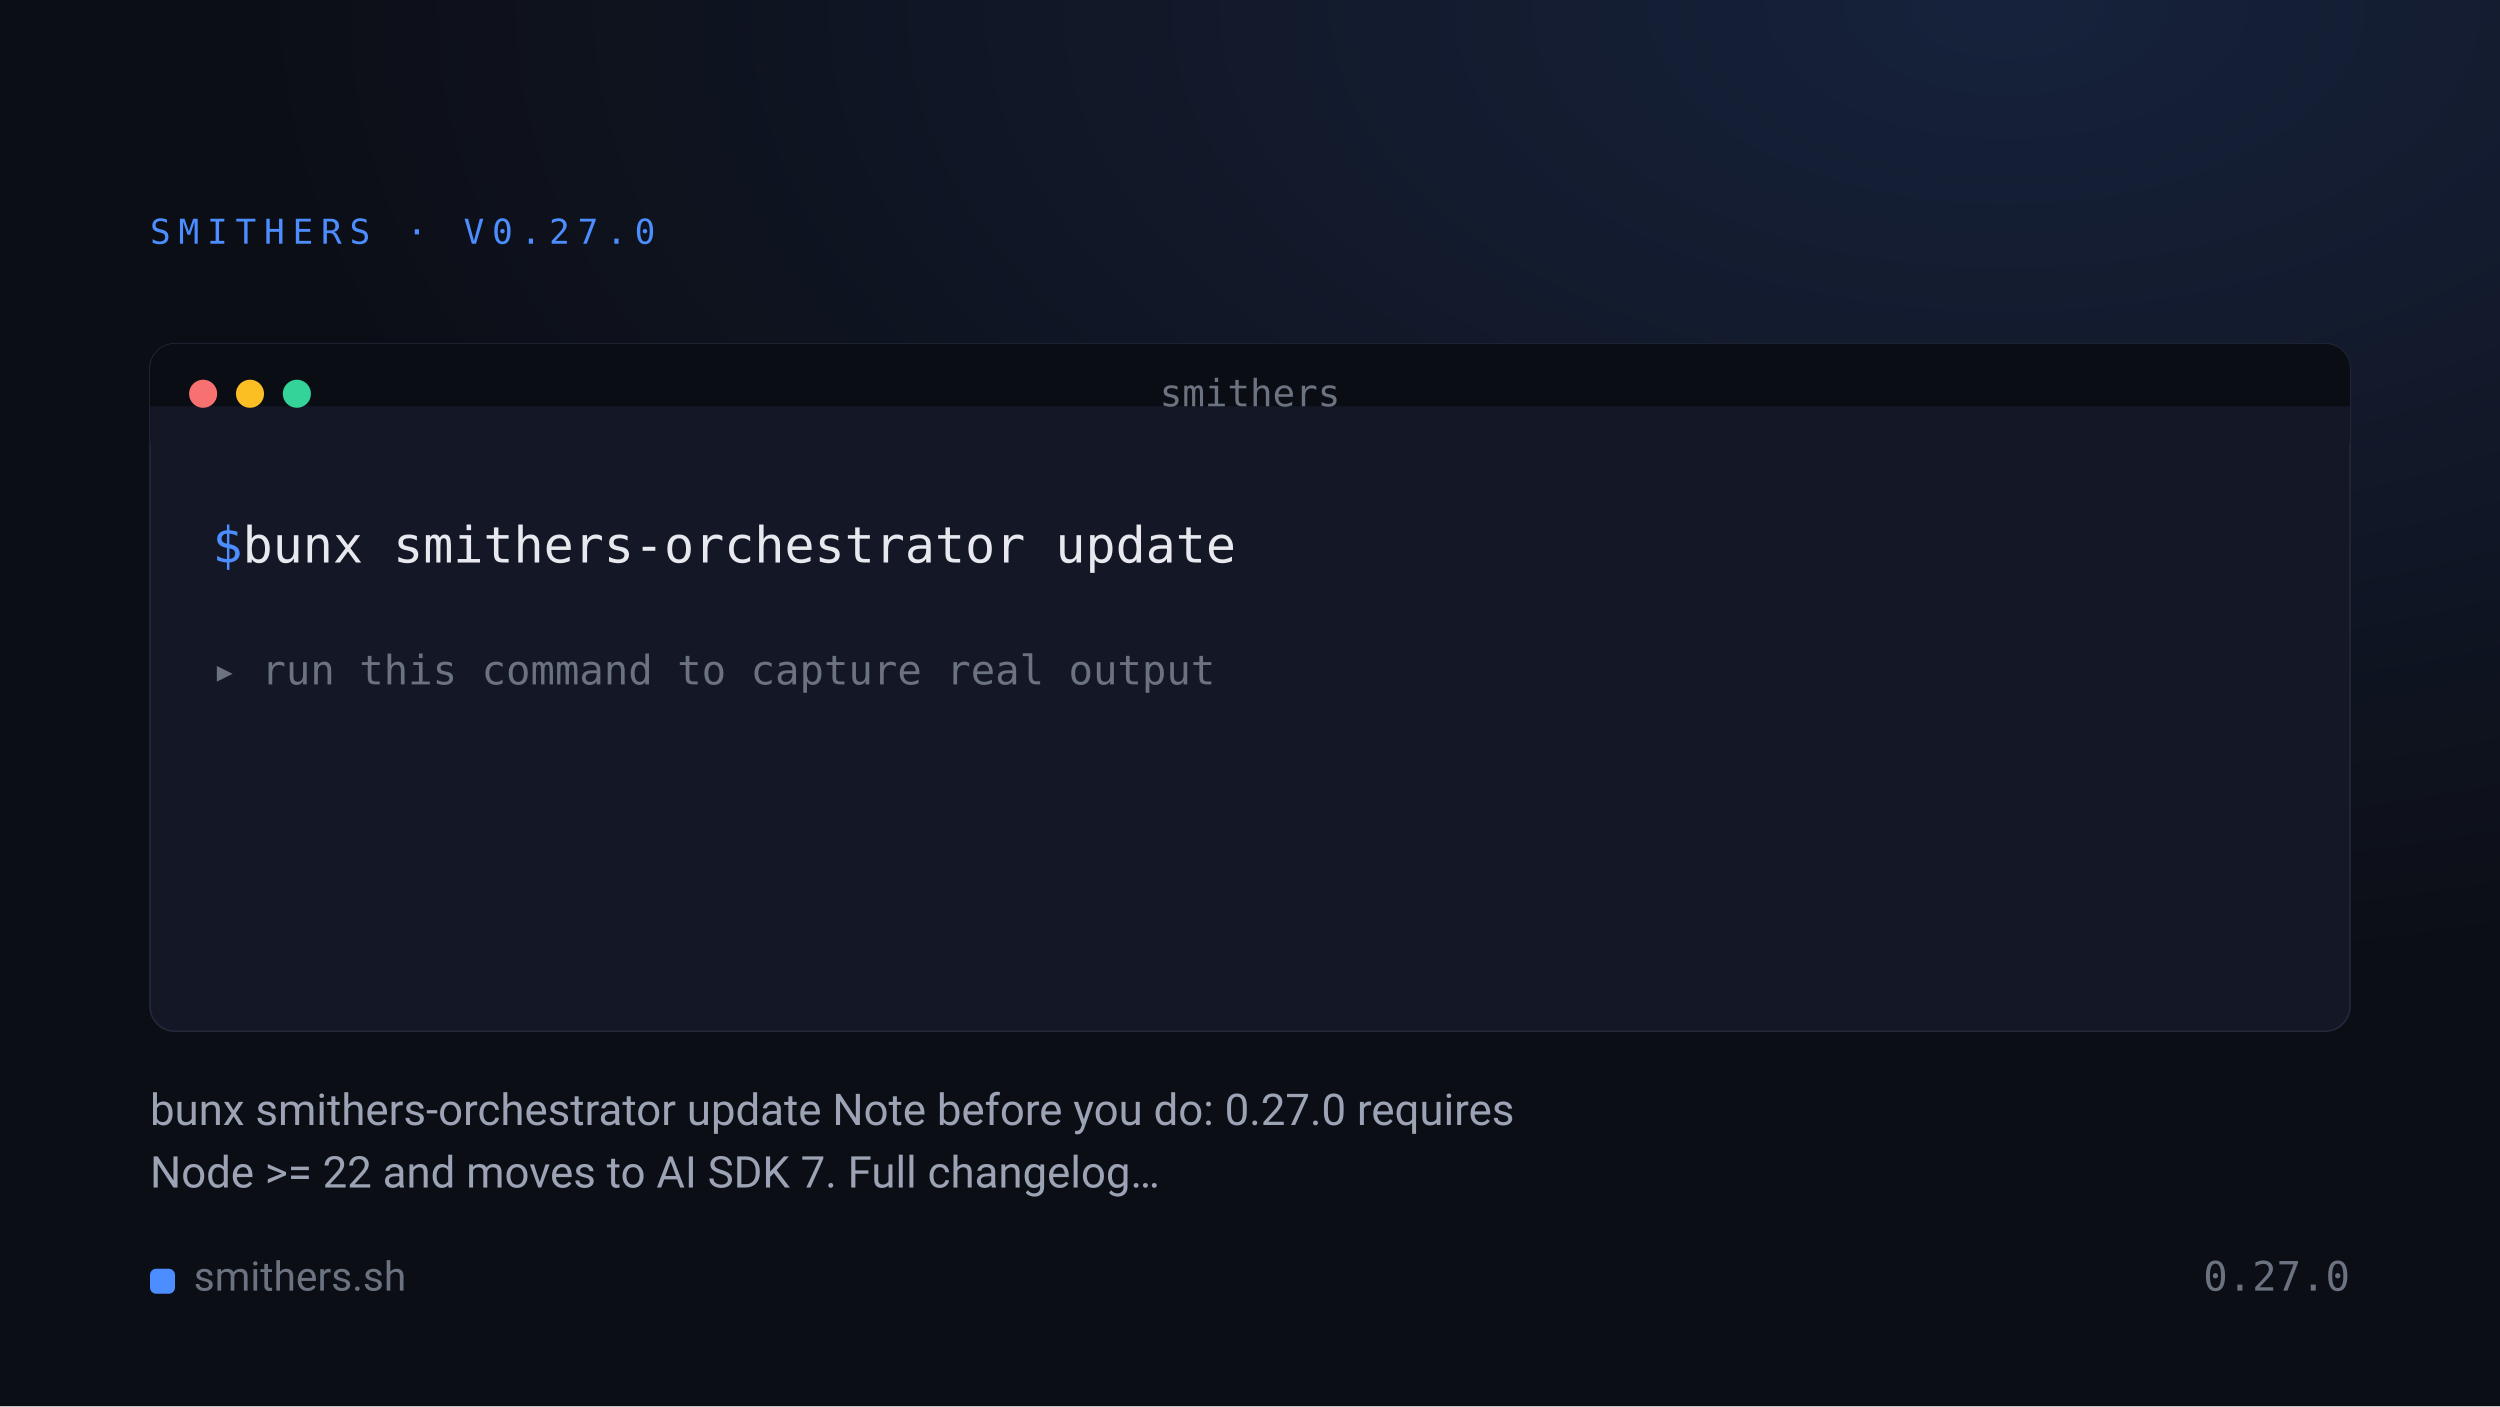
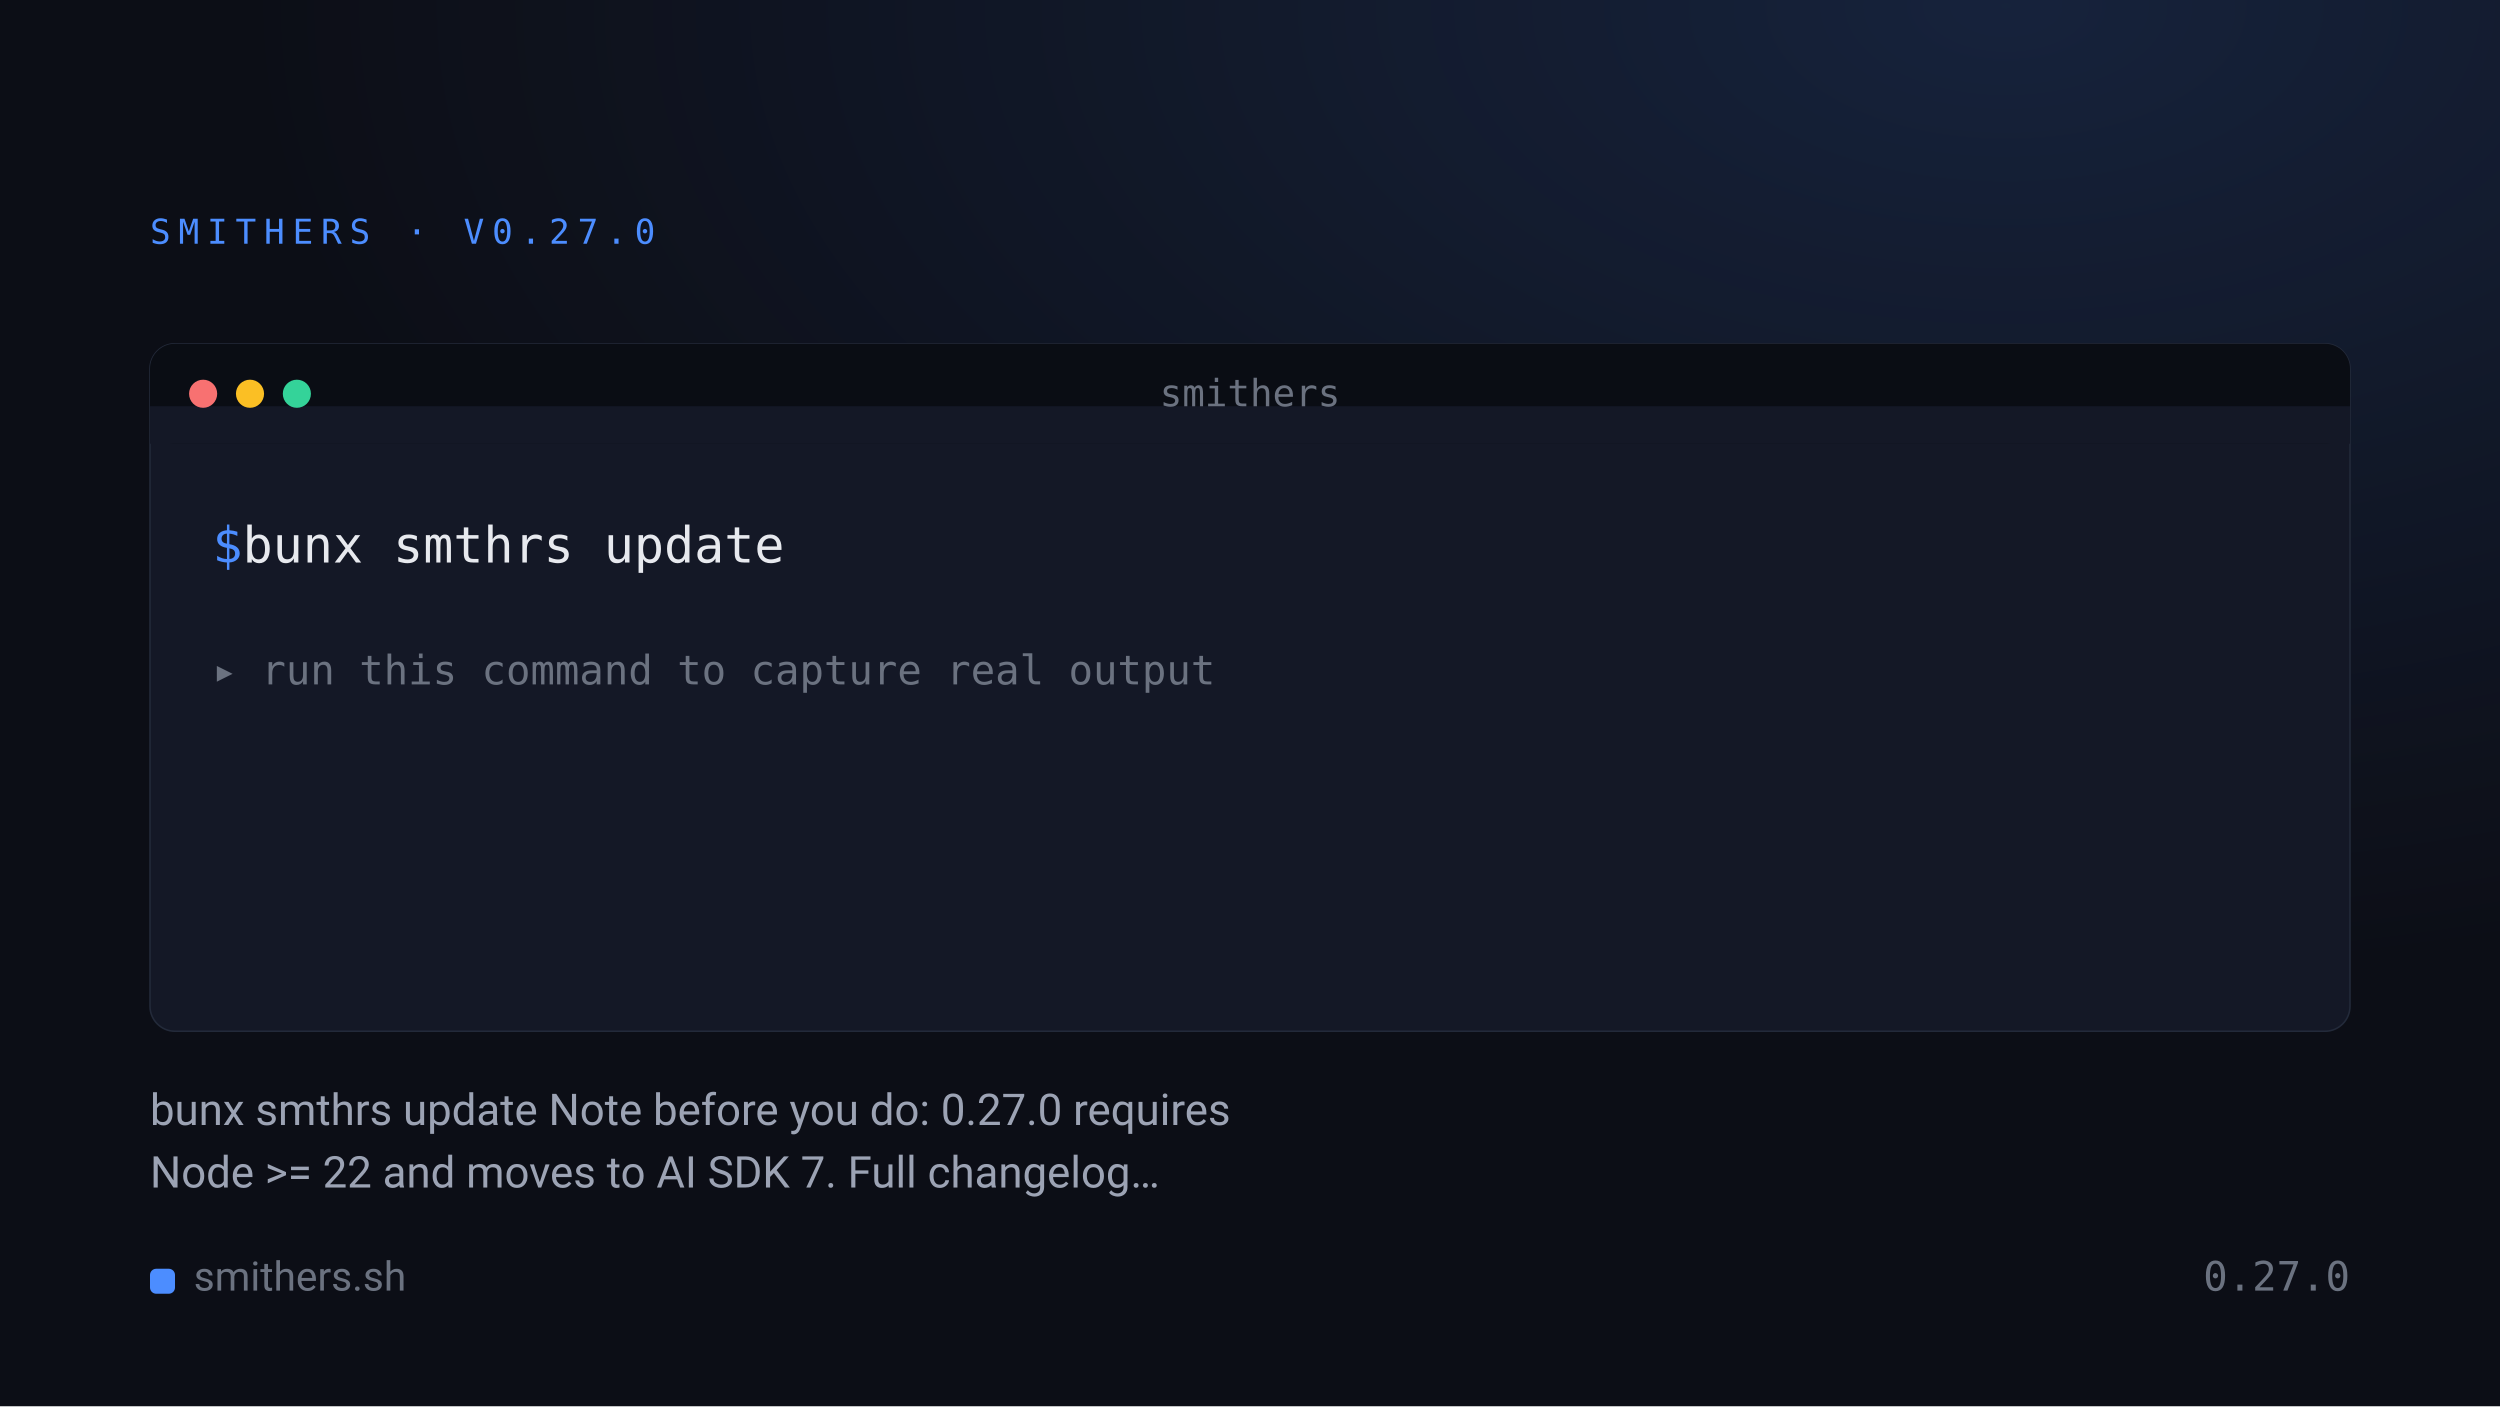
<svg xmlns="http://www.w3.org/2000/svg" width="1600" height="900" viewBox="0 0 1600 900">
  <defs>
    <radialGradient id="glow" cx="80%" cy="0%" r="70%">
      <stop offset="0%" stop-color="#4C8DFF" stop-opacity="0.16" />
      <stop offset="100%" stop-color="#4C8DFF" stop-opacity="0" />
    </radialGradient>
  </defs>
  <rect width="1600" height="900" fill="#0C0E16" />
  <rect width="1600" height="900" fill="url(#glow)" />
  <text font-size="22" font-family="ui-monospace, SFMono-Regular, Menlo, Monaco, Consolas, monospace" fill="#4C8DFF" letter-spacing="5">
    <tspan x="96" y="156">SMITHERS · V0.27.0</tspan>
  </text>
  <rect x="96" y="220" width="1408" height="440" rx="16" fill="#141826" stroke="#232A3A" />
  <rect x="96" y="220" width="1408" height="64" rx="16" fill="#0A0D14" />
  <rect x="96" y="260" width="1408" height="24" fill="#141826" />
  <circle cx="130" cy="252" r="9" fill="#F87171" />
  <circle cx="160" cy="252" r="9" fill="#FBBF24" />
  <circle cx="190" cy="252" r="9" fill="#34D399" />
  <text x="800" y="260" font-size="24" font-family="ui-monospace, SFMono-Regular, Menlo, Monaco, Consolas, monospace" fill="#6B7280" text-anchor="middle">smithers</text>
  <text font-size="32" font-family="ui-monospace, SFMono-Regular, Menlo, Monaco, Consolas, monospace" fill="#E7E9EE">
    <tspan x="136" y="360">
-       <tspan fill="#4C8DFF">$ </tspan>bunx smithers-orchestrator update</tspan>
+       <tspan fill="#4C8DFF">$ </tspan>bunx smthrs update</tspan>
  </text>
  <text font-size="26" font-family="ui-monospace, SFMono-Regular, Menlo, Monaco, Consolas, monospace" fill="#6B7280">
    <tspan x="136" y="438">▸ run this command to capture real output</tspan>
  </text>
  <text font-size="28" font-family="system-ui, -apple-system, 'Segoe UI', Roboto, Helvetica, Arial, sans-serif" fill="#9CA3B4">
-     <tspan x="96" y="720">bunx smithers-orchestrator update Note before you do: 0.27.0 requires</tspan>
+     <tspan x="96" y="720">bunx smthrs update Note before you do: 0.27.0 requires</tspan>
    <tspan x="96" y="760">Node &gt;= 22 and moves to AI SDK 7. Full changelog…</tspan>
  </text>
  <rect x="96" y="812" width="16" height="16" rx="4" fill="#4C8DFF" />
  <text x="124" y="826" font-size="26" font-family="system-ui, -apple-system, 'Segoe UI', Roboto, Helvetica, Arial, sans-serif" fill="#6B7280">smithers.sh</text>
  <text x="1504" y="826" font-size="26" font-family="ui-monospace, SFMono-Regular, Menlo, Monaco, Consolas, monospace" fill="#6B7280" text-anchor="end">0.27.0</text>
</svg>
